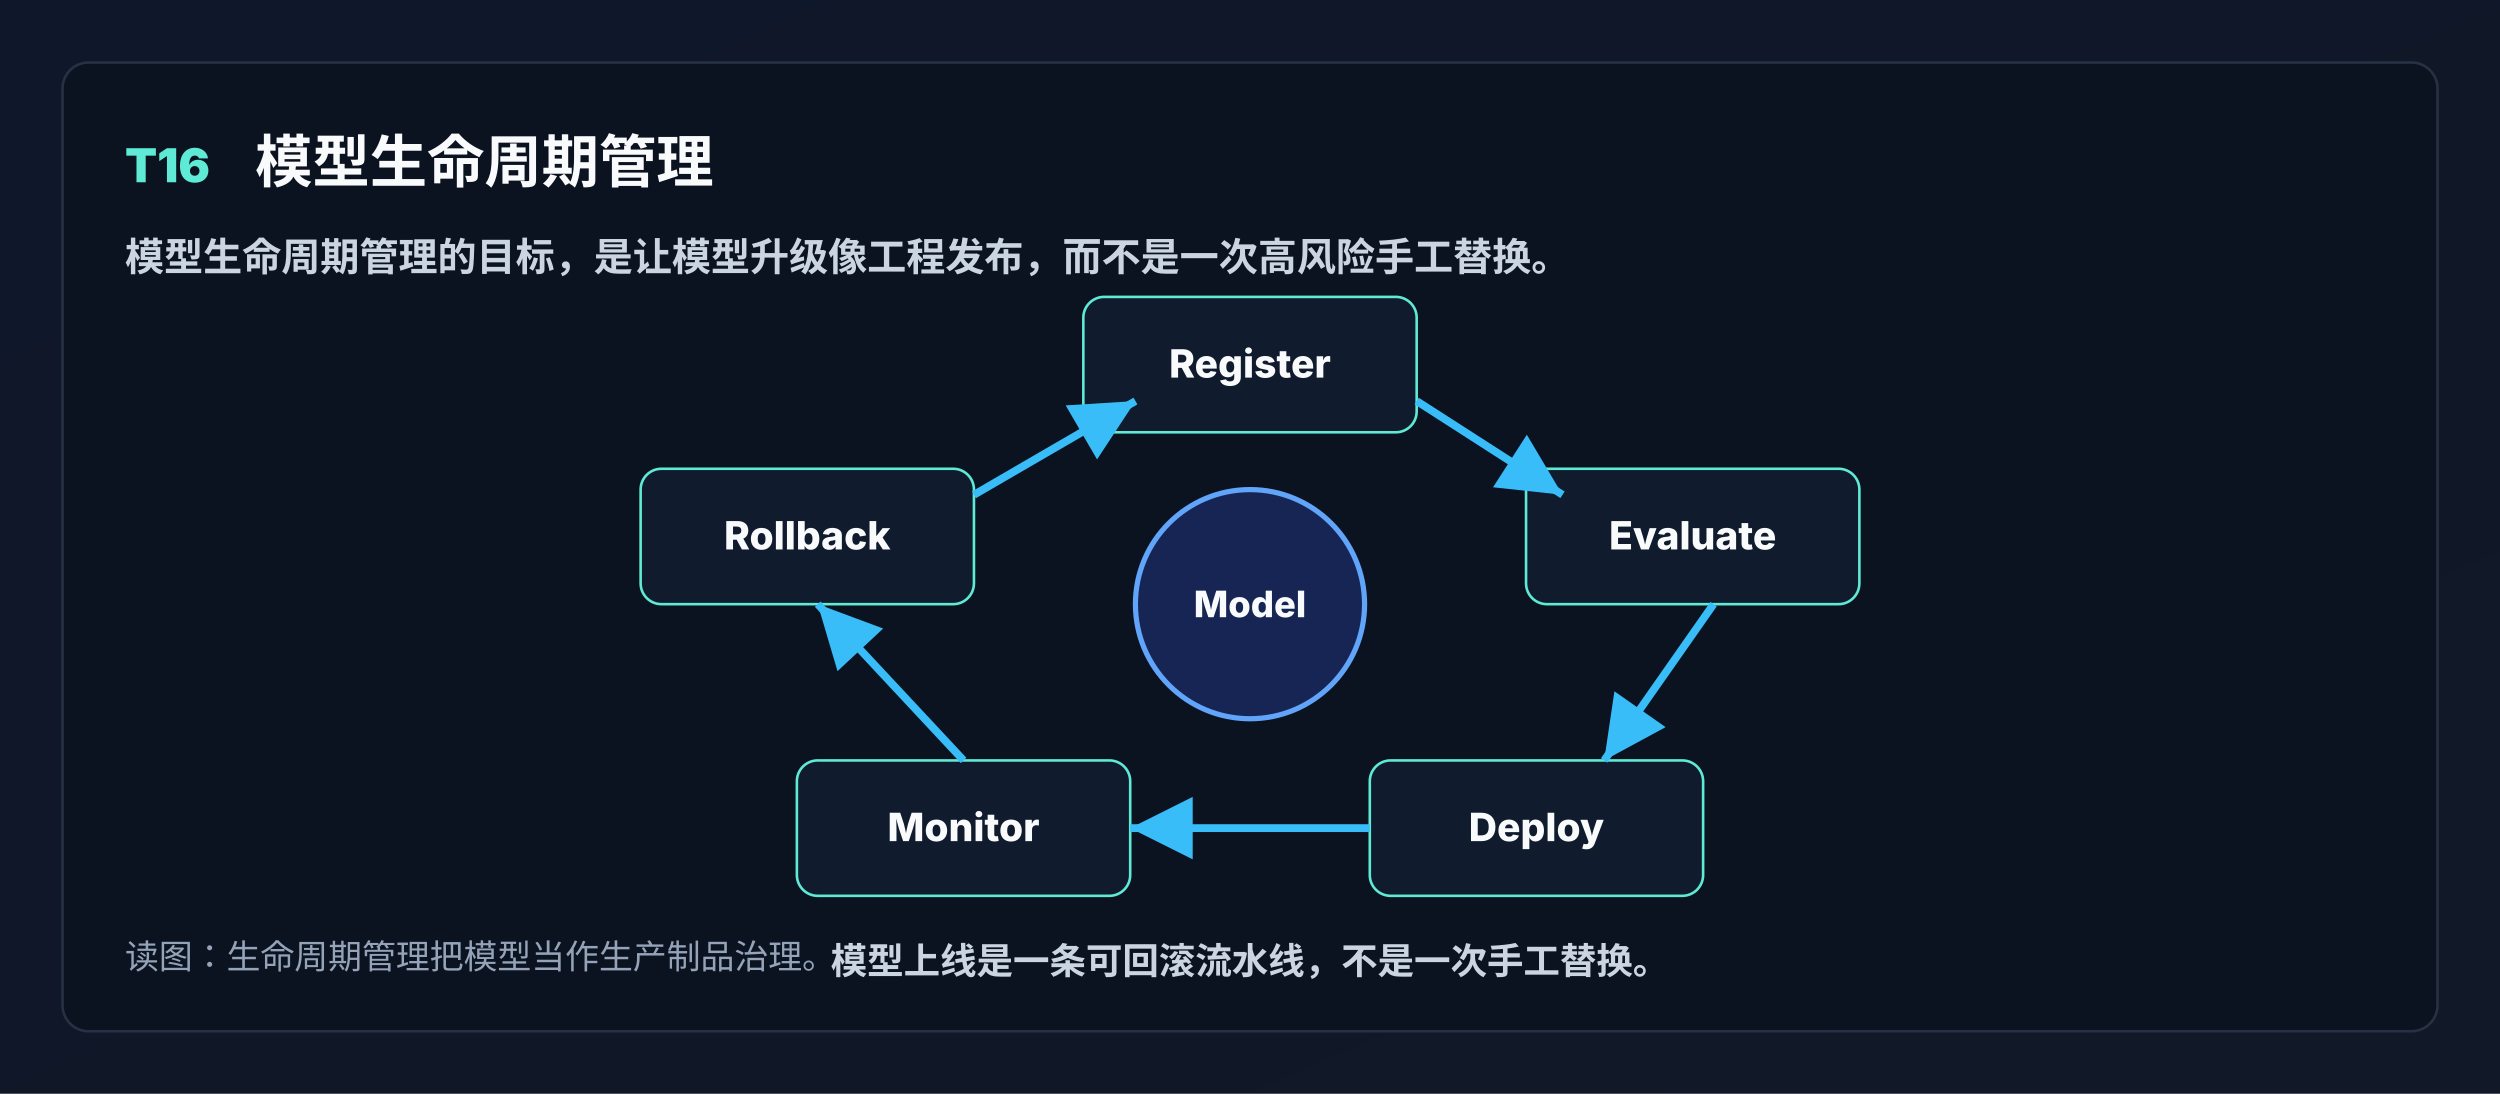
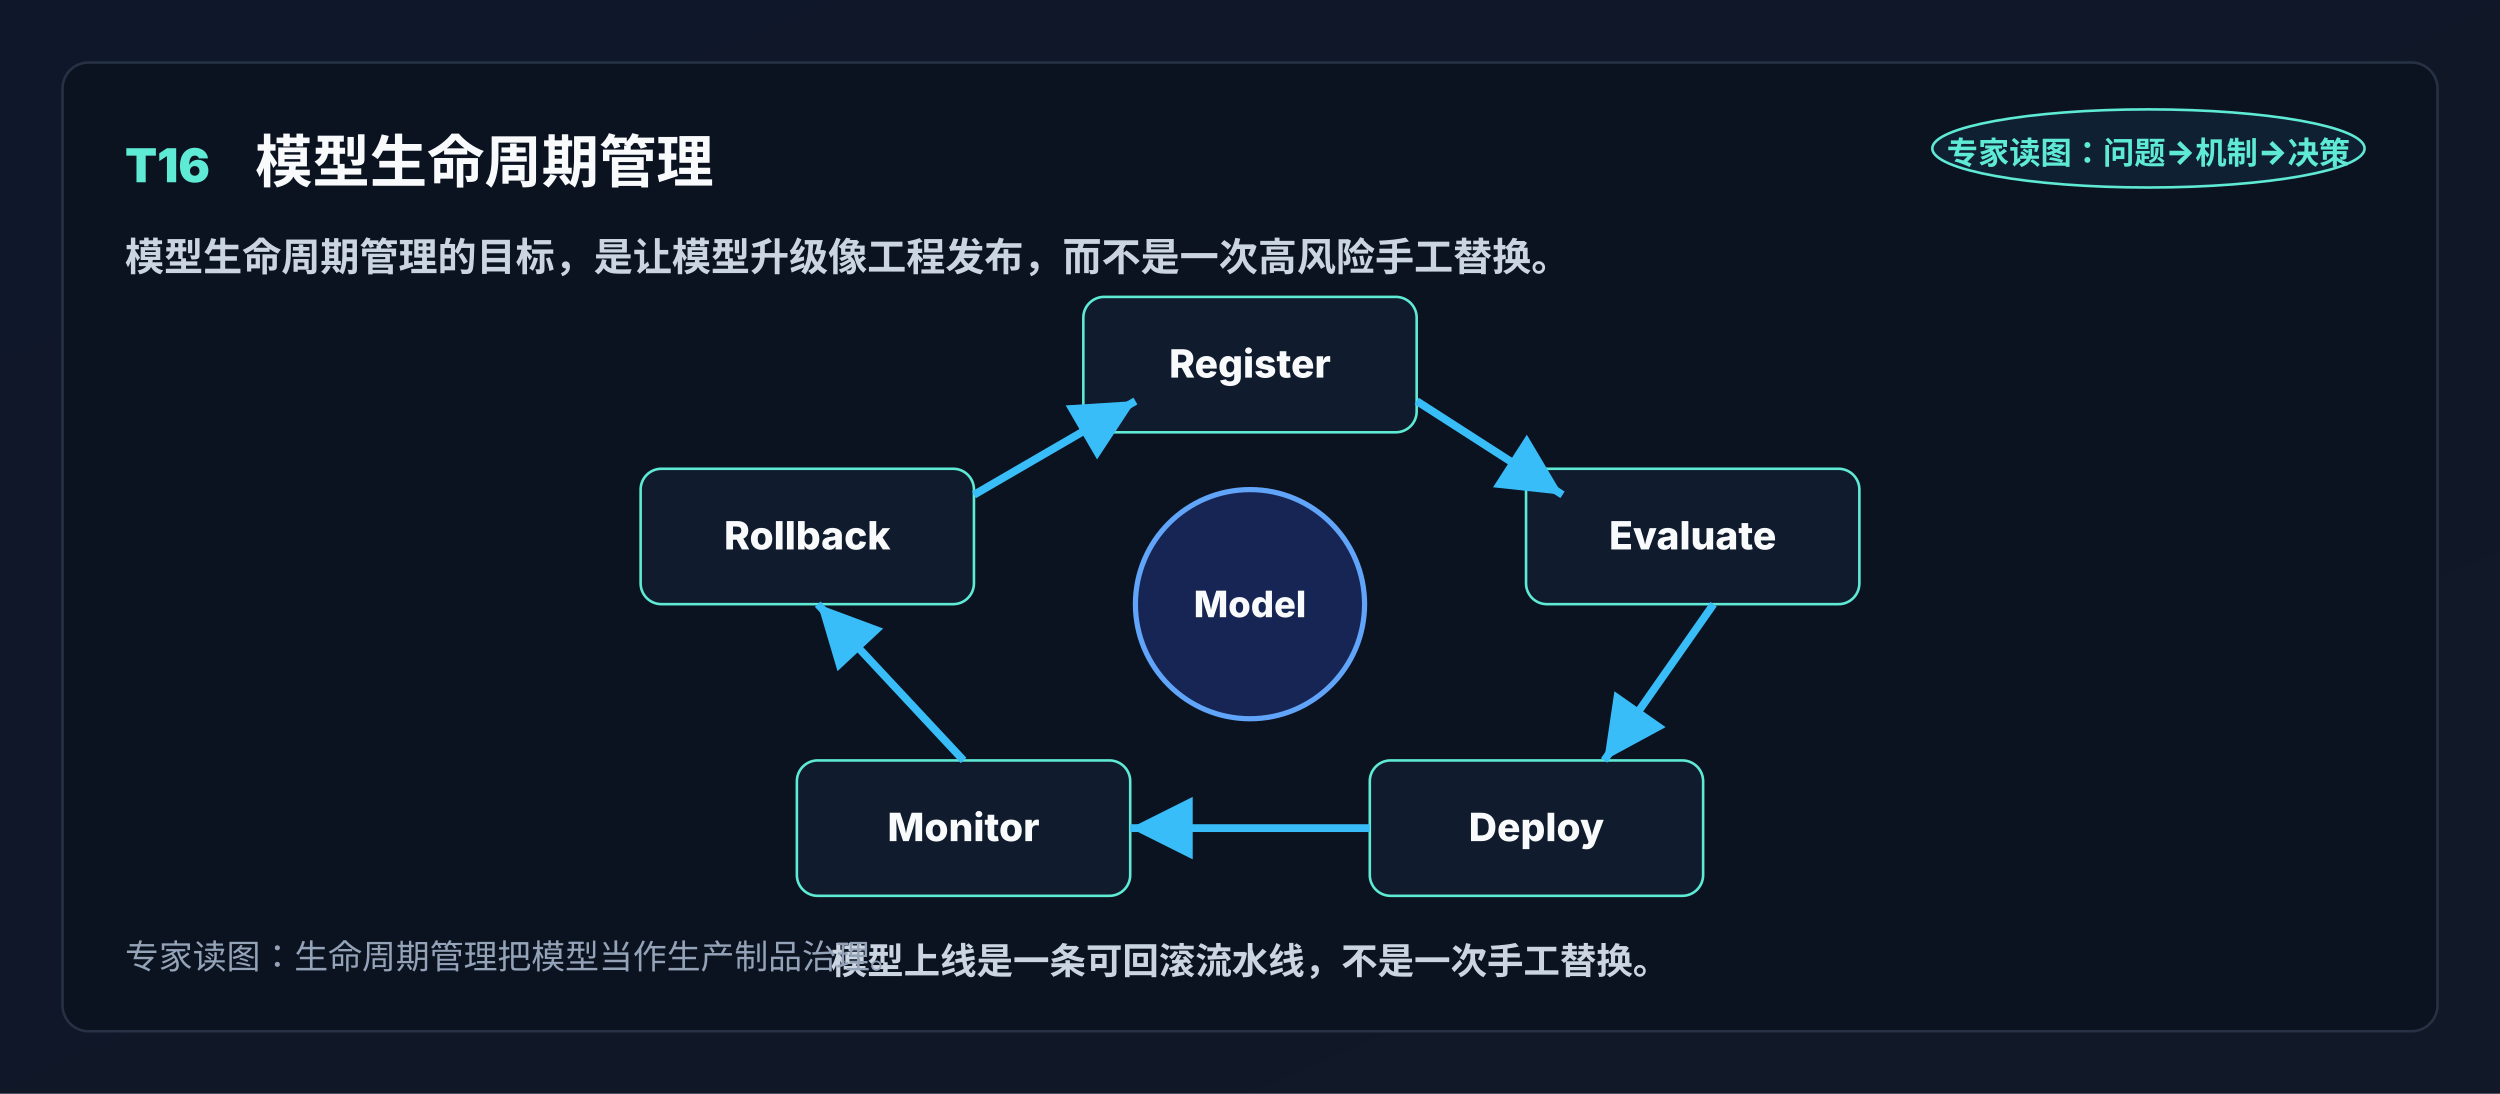
<svg xmlns="http://www.w3.org/2000/svg" width="960" height="420" viewBox="0 0 960 420" role="img" aria-labelledby="title desc">
  <defs>
    <marker id="arrow" markerWidth="12" markerHeight="12" refX="10" refY="6" orient="auto">
      <path d="M2,2 L10,6 L2,10 Z" fill="#38bdf8" />
    </marker>
    <linearGradient id="bg" x1="0" y1="0" x2="1" y2="1">
      <stop offset="0" stop-color="#0f172a" />
      <stop offset="1" stop-color="#111827" />
    </linearGradient>
  </defs>
  <rect width="960" height="420" fill="url(#bg)" />
  <rect x="24" y="24" width="912" height="372" rx="10" fill="#0b1220" stroke="#263143" />
  <text x="48" y="70" text-anchor="start" fill="#5eead4" font-size="18" font-weight="900" font-family="Inter, Microsoft YaHei, Segoe UI, sans-serif">T16</text>
  <text x="98" y="70" text-anchor="start" fill="#f8fafc" font-size="22" font-weight="900" font-family="Inter, Microsoft YaHei, Segoe UI, sans-serif">模型生命周期管理</text>
  <text x="48" y="104" text-anchor="start" fill="#cbd5e1" font-size="15" font-weight="600" font-family="Inter, Microsoft YaHei, Segoe UI, sans-serif">模型生命周期管理的目标，是让模型升级像工程发布，而不是一次高风险手工替换。</text>
+   <rect x="742" y="42" width="166" height="30" rx="999" fill="#102033" stroke="#5eead4" opacity="1" />
+   <text x="825" y="63" text-anchor="middle" fill="#5eead4" font-size="12" font-weight="900" font-family="Inter, Microsoft YaHei, Segoe UI, sans-serif">专家读图：问题→机制→决策</text>
  <rect x="416" y="114" width="128" height="52" rx="8" fill="#101b2d" stroke="#5eead4" opacity="1" />
  <text x="480" y="145" text-anchor="middle" fill="#f8fafc" font-size="15" font-weight="800" font-family="Inter, Microsoft YaHei, Segoe UI, sans-serif">Register</text>
  <rect x="586" y="180" width="128" height="52" rx="8" fill="#101b2d" stroke="#5eead4" opacity="1" />
  <text x="650" y="211" text-anchor="middle" fill="#f8fafc" font-size="15" font-weight="800" font-family="Inter, Microsoft YaHei, Segoe UI, sans-serif">Evaluate</text>
  <rect x="526" y="292" width="128" height="52" rx="8" fill="#101b2d" stroke="#5eead4" opacity="1" />
  <text x="590" y="323" text-anchor="middle" fill="#f8fafc" font-size="15" font-weight="800" font-family="Inter, Microsoft YaHei, Segoe UI, sans-serif">Deploy</text>
  <rect x="306" y="292" width="128" height="52" rx="8" fill="#101b2d" stroke="#5eead4" opacity="1" />
  <text x="370" y="323" text-anchor="middle" fill="#f8fafc" font-size="15" font-weight="800" font-family="Inter, Microsoft YaHei, Segoe UI, sans-serif">Monitor</text>
  <rect x="246" y="180" width="128" height="52" rx="8" fill="#101b2d" stroke="#5eead4" opacity="1" />
  <text x="310" y="211" text-anchor="middle" fill="#f8fafc" font-size="15" font-weight="800" font-family="Inter, Microsoft YaHei, Segoe UI, sans-serif">Rollback</text>
  <path d="M 544 154 L 600 190" stroke="#38bdf8" stroke-width="3" marker-end="url(#arrow)" fill="none" />
  <path d="M 658 232 L 616 292" stroke="#38bdf8" stroke-width="3" marker-end="url(#arrow)" fill="none" />
  <path d="M 526 318 L 434 318" stroke="#38bdf8" stroke-width="3" marker-end="url(#arrow)" fill="none" />
  <path d="M 370 292 L 314 232" stroke="#38bdf8" stroke-width="3" marker-end="url(#arrow)" fill="none" />
  <path d="M 374 190 L 436 154" stroke="#38bdf8" stroke-width="3" marker-end="url(#arrow)" fill="none" />
  <circle cx="480" cy="232" r="44" fill="#172554" stroke="#60a5fa" stroke-width="2" />
  <text x="480" y="237" text-anchor="middle" fill="#f8fafc" font-size="14" font-weight="800" font-family="Inter, Microsoft YaHei, Segoe UI, sans-serif">Model</text>
  <text x="480" y="374" text-anchor="middle" fill="#cbd5e1" font-size="14" font-weight="800" font-family="Inter, Microsoft YaHei, Segoe UI, sans-serif">模型上线是一条可回滚流水线，不是一次手工替换。</text>
-   <text x="48" y="372" text-anchor="start" fill="#94a3b8" font-size="13" font-weight="500" font-family="Inter, Microsoft YaHei, Segoe UI, sans-serif">读图：生命周期管理把模型当作生产制品治理。</text>
+   <text x="48" y="372" text-anchor="start" fill="#94a3b8" font-size="13" font-weight="500" font-family="Inter, Microsoft YaHei, Segoe UI, sans-serif">专家读图：生命周期管理把模型当作生产制品治理。</text>
</svg>
